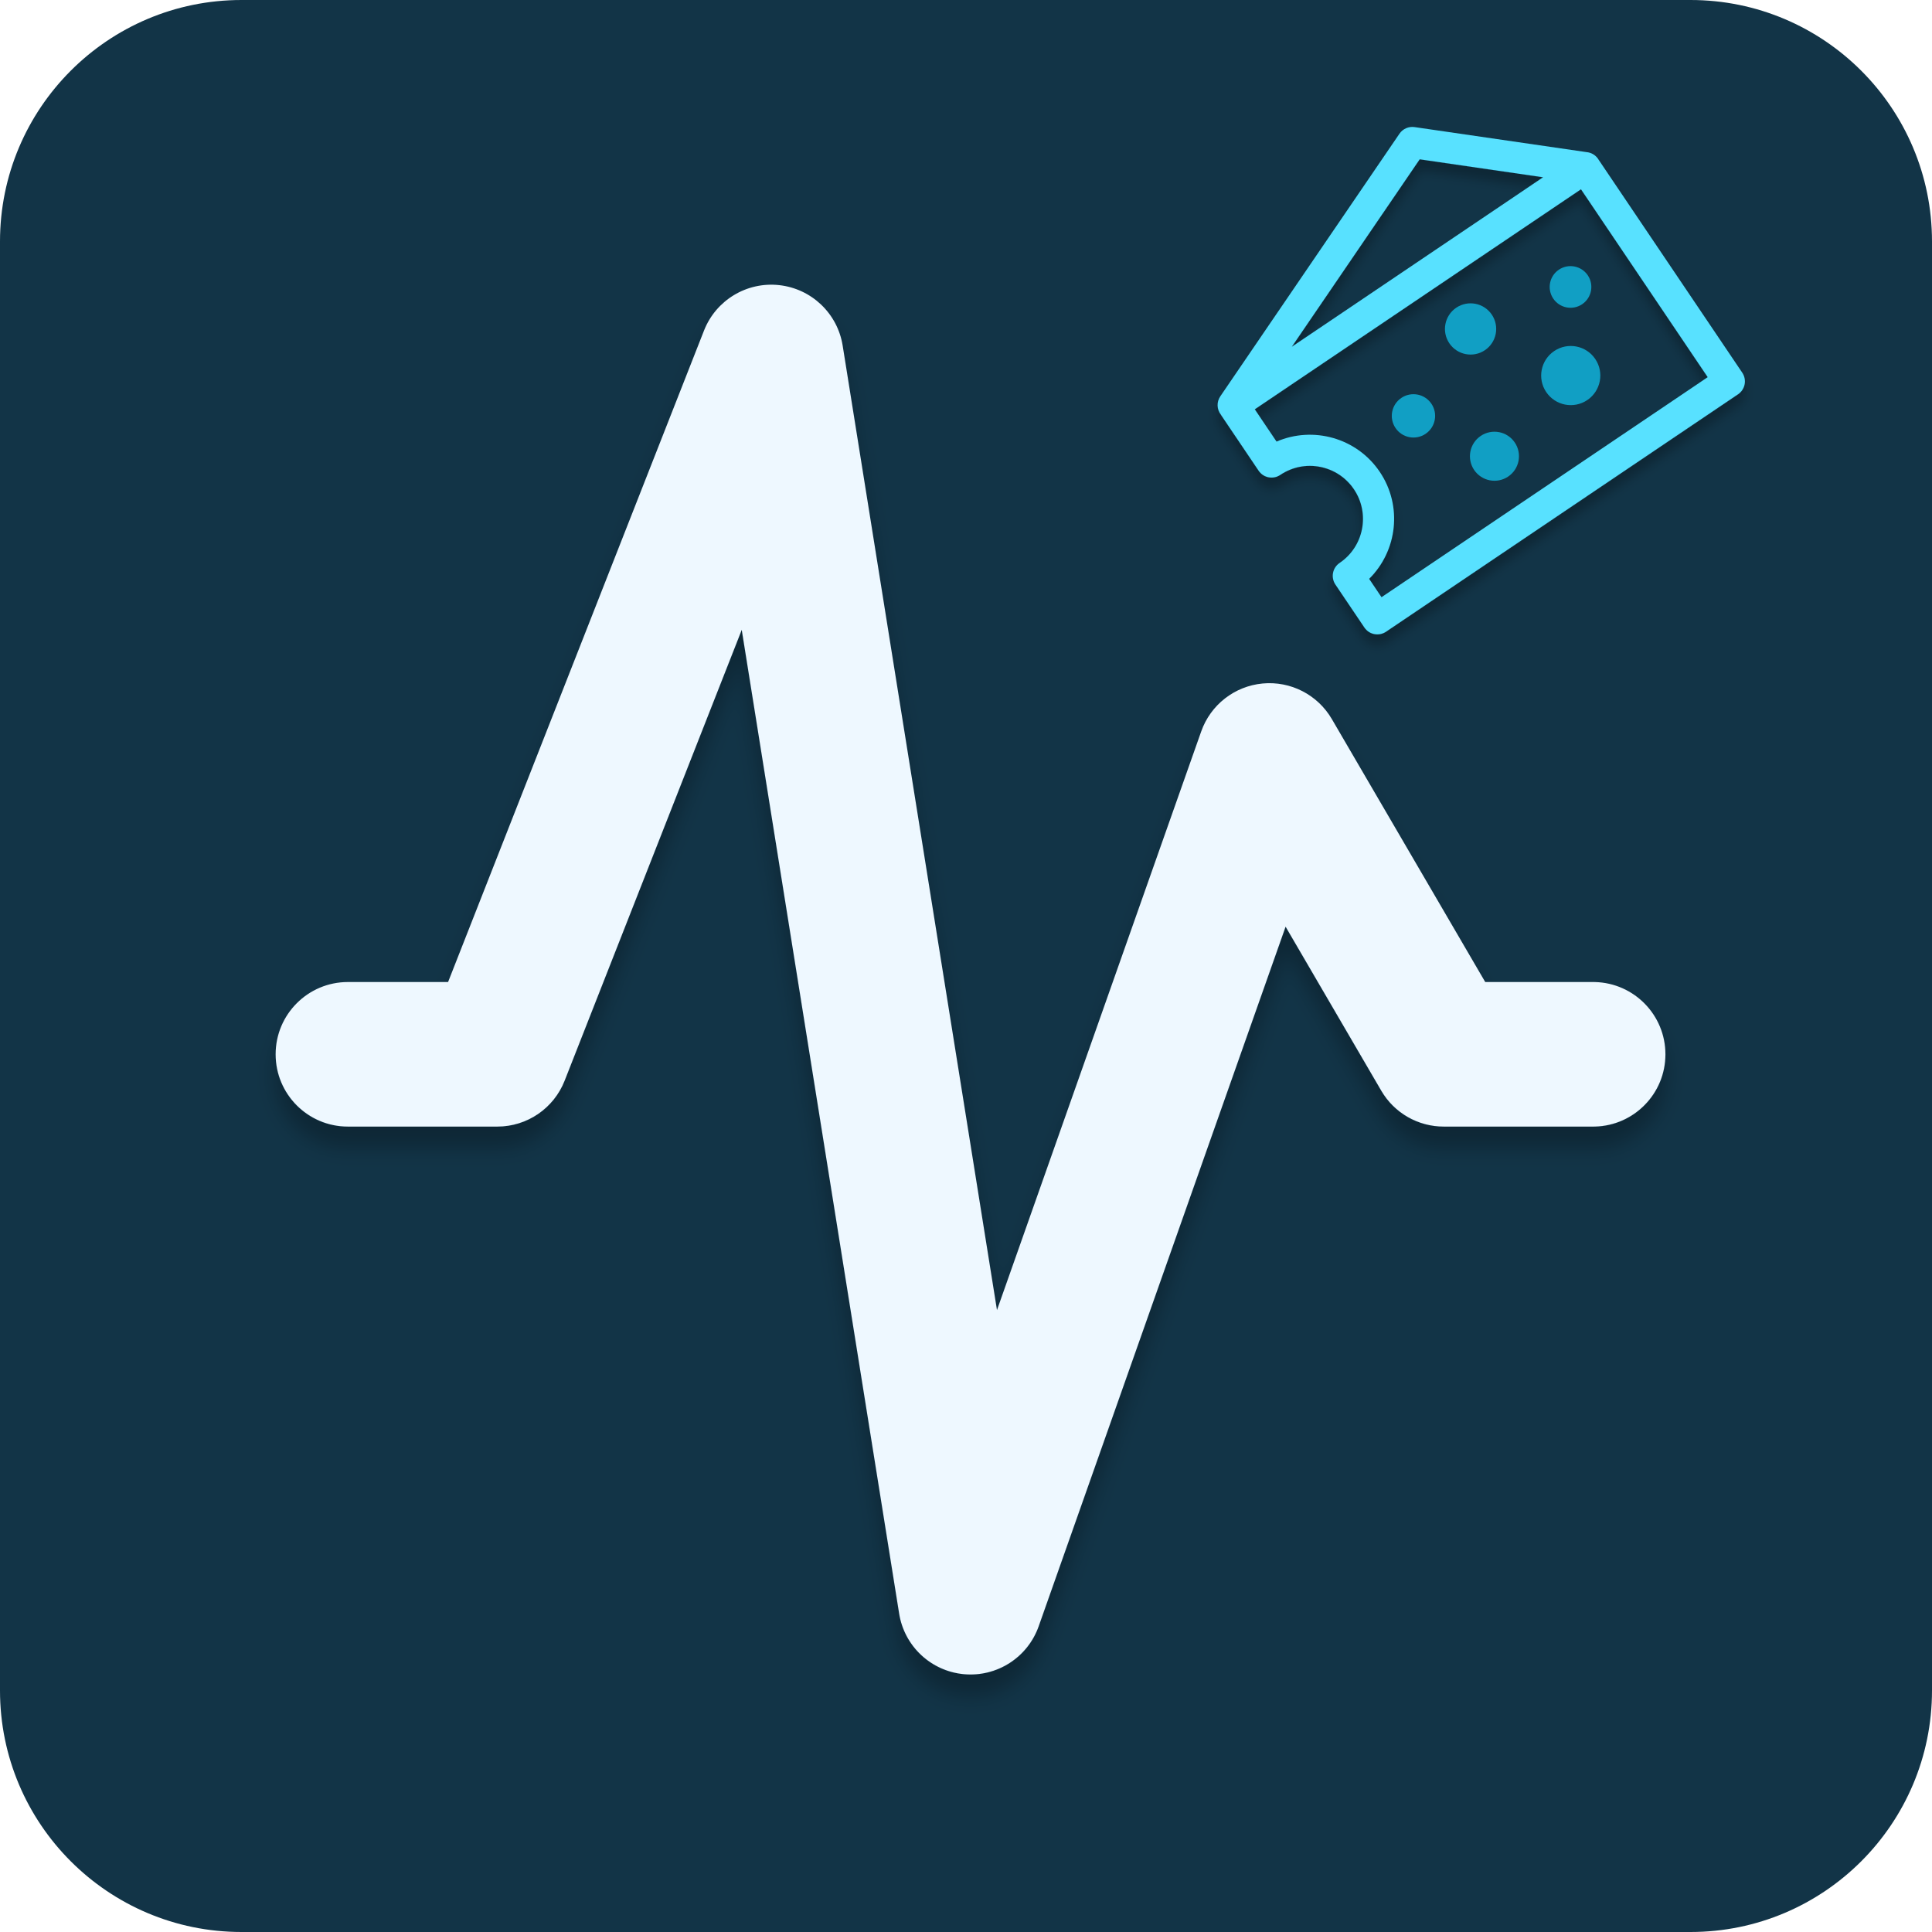
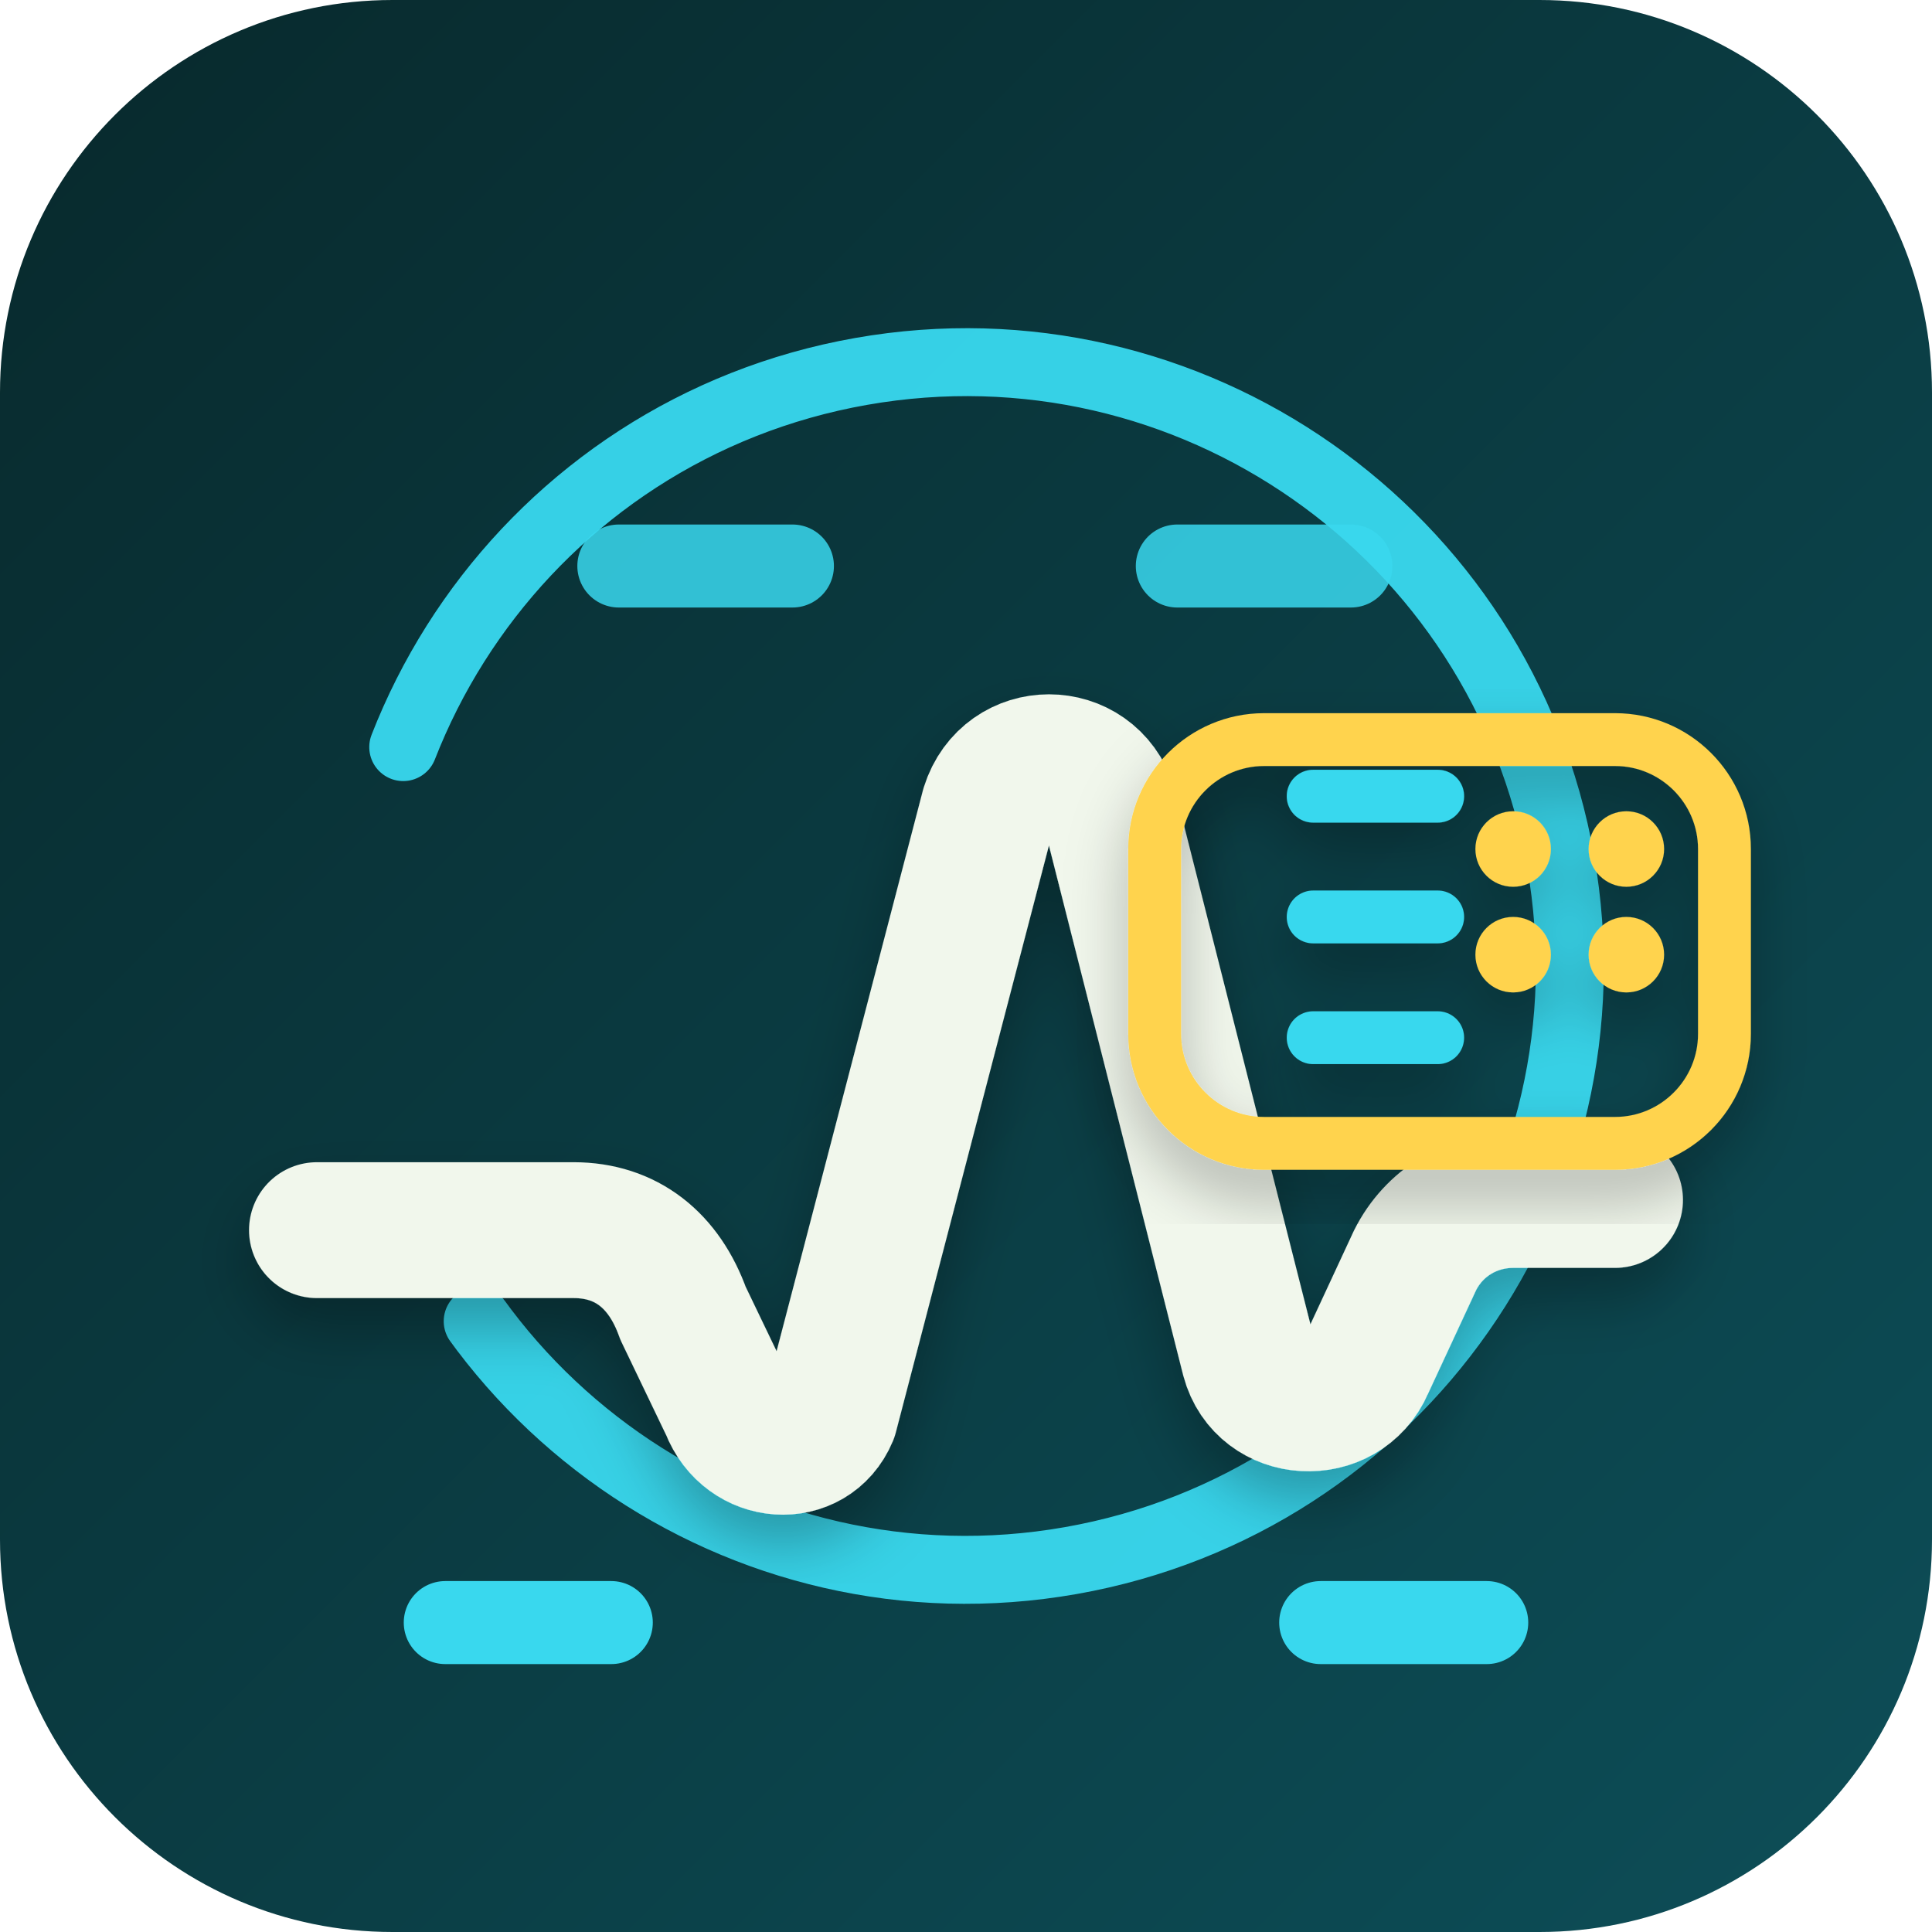
- <svg xmlns="http://www.w3.org/2000/svg" width="371" height="371" viewBox="0 0 371 371" fill="none">
-   <path d="M324.625 0H46.375C20.763 0 0 20.763 0 46.375V324.625C0 350.237 20.763 371 46.375 371H324.625C350.237 371 371 350.237 371 324.625V46.375C371 20.763 350.237 0 324.625 0Z" fill="#123447" />
-   <g filter="url(#filter0_d_15_329)">
-     <path d="M135.193 63.474C137.481 57.65 143.384 54.077 149.604 54.751C155.825 55.424 160.825 60.177 161.813 66.355L191.449 251.579L230.672 140.448C232.471 135.35 237.068 131.761 242.451 131.251C247.833 130.742 253.022 133.404 255.746 138.074L285.206 188.578H305.93L306.288 188.583C313.787 188.773 319.808 194.911 319.808 202.456C319.808 210.001 313.787 216.14 306.288 216.33L305.93 216.334H277.236C272.3 216.334 267.735 213.712 265.248 209.449L246.871 177.945L199.456 312.288C197.343 318.273 191.44 322.062 185.118 321.49C178.797 320.918 173.669 316.13 172.666 309.862L142.438 120.94L108.421 207.53C106.334 212.841 101.209 216.334 95.503 216.334H66.809C59.145 216.334 52.931 210.121 52.931 202.456C52.931 194.792 59.145 188.578 66.809 188.578H86.045L135.193 63.474Z" fill="#EEF8FF" />
-   </g>
-   <g filter="url(#filter1_d_15_329)">
-     <path d="M304.659 29.211L271.636 24.405C270.505 24.24 269.38 24.735 268.737 25.678L234.333 76.106C233.593 77.191 233.656 78.616 234.448 79.629C234.48 79.684 234.511 79.739 234.547 79.792L241.696 90.391C242.619 91.76 244.476 92.121 245.845 91.197C250.505 88.054 256.853 89.288 259.996 93.948C263.139 98.608 261.906 104.956 257.246 108.099C255.877 109.023 255.516 110.88 256.439 112.249L262.005 120.501C262.929 121.87 264.786 122.231 266.155 121.308L333.754 75.711C335.123 74.788 335.484 72.931 334.561 71.562L307.102 30.853C307.079 30.819 307.053 30.788 307.029 30.755C306.984 30.675 306.938 30.596 306.886 30.518C306.359 29.738 305.529 29.285 304.659 29.211ZM272.622 30.59L296.321 34.039L248.062 66.591L272.622 30.59ZM327.933 72.427L265.29 114.68L262.911 111.154C268.338 105.798 269.367 97.151 264.952 90.605C260.536 84.059 252.134 81.775 245.135 84.799L240.951 78.597L303.595 36.343L327.933 72.427Z" fill="#58E1FF" />
-   </g>
-   <path d="M303.821 58.418C305.652 57.183 306.135 54.697 304.9 52.866C303.665 51.035 301.179 50.552 299.348 51.787C297.517 53.022 297.033 55.508 298.269 57.339C299.504 59.17 301.989 59.653 303.821 58.418Z" fill="#119FC4" />
-   <path d="M273.752 83.309C275.657 82.024 276.16 79.438 274.875 77.533C273.59 75.628 271.004 75.125 269.099 76.41C267.194 77.695 266.691 80.281 267.976 82.186C269.261 84.091 271.847 84.594 273.752 83.309Z" fill="#119FC4" />
-   <path d="M304.805 76.825C307.405 75.071 308.091 71.541 306.337 68.941C304.583 66.341 301.054 65.655 298.453 67.409C295.853 69.162 295.167 72.692 296.921 75.292C298.675 77.893 302.205 78.579 304.805 76.825Z" fill="#119FC4" />
-   <path d="M289.612 91.514C291.768 90.06 292.337 87.133 290.883 84.977C289.429 82.821 286.502 82.252 284.346 83.707C282.19 85.161 281.621 88.087 283.075 90.243C284.53 92.399 287.456 92.968 289.612 91.514Z" fill="#119FC4" />
-   <path d="M285.144 67.248C287.396 65.728 287.991 62.67 286.471 60.418C284.952 58.166 281.894 57.571 279.642 59.09C277.389 60.61 276.795 63.667 278.314 65.92C279.834 68.172 282.891 68.767 285.144 67.248Z" fill="#119FC4" />
+ <svg xmlns="http://www.w3.org/2000/svg" width="512" height="512" viewBox="0 0 512 512" fill="none">
  <defs>
-     <filter id="filter0_d_15_329" x="48.931" y="54.67" width="274.877" height="274.877" filterUnits="userSpaceOnUse" color-interpolation-filters="sRGB">
-       <feFlood flood-opacity="0" result="BackgroundImageFix" />
-       <feColorMatrix in="SourceAlpha" type="matrix" values="0 0 0 0 0 0 0 0 0 0 0 0 0 0 0 0 0 0 127 0" result="hardAlpha" />
-       <feOffset dy="4" />
-       <feGaussianBlur stdDeviation="2" />
-       <feComposite in2="hardAlpha" operator="out" />
-       <feColorMatrix type="matrix" values="0 0 0 0 0 0 0 0 0 0 0 0 0 0 0 0 0 0 0.25 0" />
-       <feBlend mode="normal" in2="BackgroundImageFix" result="effect1_dropShadow_15_329" />
-       <feBlend mode="normal" in="SourceGraphic" in2="effect1_dropShadow_15_329" result="shape" />
-     </filter>
-     <filter id="filter1_d_15_329" x="231.814" y="24.374" width="105.258" height="101.445" filterUnits="userSpaceOnUse" color-interpolation-filters="sRGB">
-       <feFlood flood-opacity="0" result="BackgroundImageFix" />
-       <feColorMatrix in="SourceAlpha" type="matrix" values="0 0 0 0 0 0 0 0 0 0 0 0 0 0 0 0 0 0 127 0" result="hardAlpha" />
-       <feOffset dy="2" />
-       <feGaussianBlur stdDeviation="1" />
-       <feComposite in2="hardAlpha" operator="out" />
-       <feColorMatrix type="matrix" values="0 0 0 0 0 0 0 0 0 0 0 0 0 0 0 0 0 0 0.25 0" />
-       <feBlend mode="normal" in2="BackgroundImageFix" result="effect1_dropShadow_15_329" />
-       <feBlend mode="normal" in="SourceGraphic" in2="effect1_dropShadow_15_329" result="shape" />
+     <linearGradient id="bg" x1="0" y1="0" x2="512" y2="512" gradientUnits="userSpaceOnUse">
+       <stop offset="0" stop-color="#08292C" />
+       <stop offset="1" stop-color="#0D4E58" />
+     </linearGradient>
+     <filter id="shadow" x="-20%" y="-20%" width="140%" height="140%">
+       <feDropShadow dx="0" dy="8" stdDeviation="8" flood-color="#000000" flood-opacity="0.28" />
    </filter>
  </defs>
+   <rect width="512" height="512" rx="104" fill="url(#bg)" />
+   <circle cx="256" cy="256" r="160" stroke="#39D8EE" stroke-width="18" stroke-linecap="round" stroke-dasharray="430 160" transform="rotate(-10 256 256)" opacity="0.95" />
+   <path d="M84 326H152C166 326 176 334 181 348L193 373C198 386 215 387 220 375L262 214C267 198 289 198 294 214L331 360C335 375 356 376 362 362L375 334C380 324 390 318 401 318H428" stroke="#F1F7EC" stroke-width="36" stroke-linecap="round" stroke-linejoin="round" filter="url(#shadow)" />
+   <path d="M118 430L162 430" stroke="#39D8EE" stroke-width="22" stroke-linecap="round" />
+   <path d="M350 430L394 430" stroke="#39D8EE" stroke-width="22" stroke-linecap="round" />
+   <path d="M164 150L210 150" stroke="#39D8EE" stroke-width="22" stroke-linecap="round" opacity="0.85" />
+   <path d="M312 150L358 150" stroke="#39D8EE" stroke-width="22" stroke-linecap="round" opacity="0.85" />
+   <g filter="url(#shadow)">
+     <path d="M335 196H428C444 196 457 209 457 225V274C457 290 444 303 428 303H335C319 303 306 290 306 274V225C306 209 319 196 335 196Z" stroke="#FFD34D" stroke-width="14" stroke-linejoin="round" />
+     <path d="M348 243H381" stroke="#39D8EE" stroke-width="14" stroke-linecap="round" />
+     <path d="M348 275H381" stroke="#39D8EE" stroke-width="14" stroke-linecap="round" />
+     <path d="M348 211H381" stroke="#39D8EE" stroke-width="14" stroke-linecap="round" />
+     <circle cx="401" cy="225" r="10" fill="#FFD34D" />
+     <circle cx="431" cy="225" r="10" fill="#FFD34D" />
+     <circle cx="401" cy="253" r="10" fill="#FFD34D" />
+     <circle cx="431" cy="253" r="10" fill="#FFD34D" />
+   </g>
</svg>
